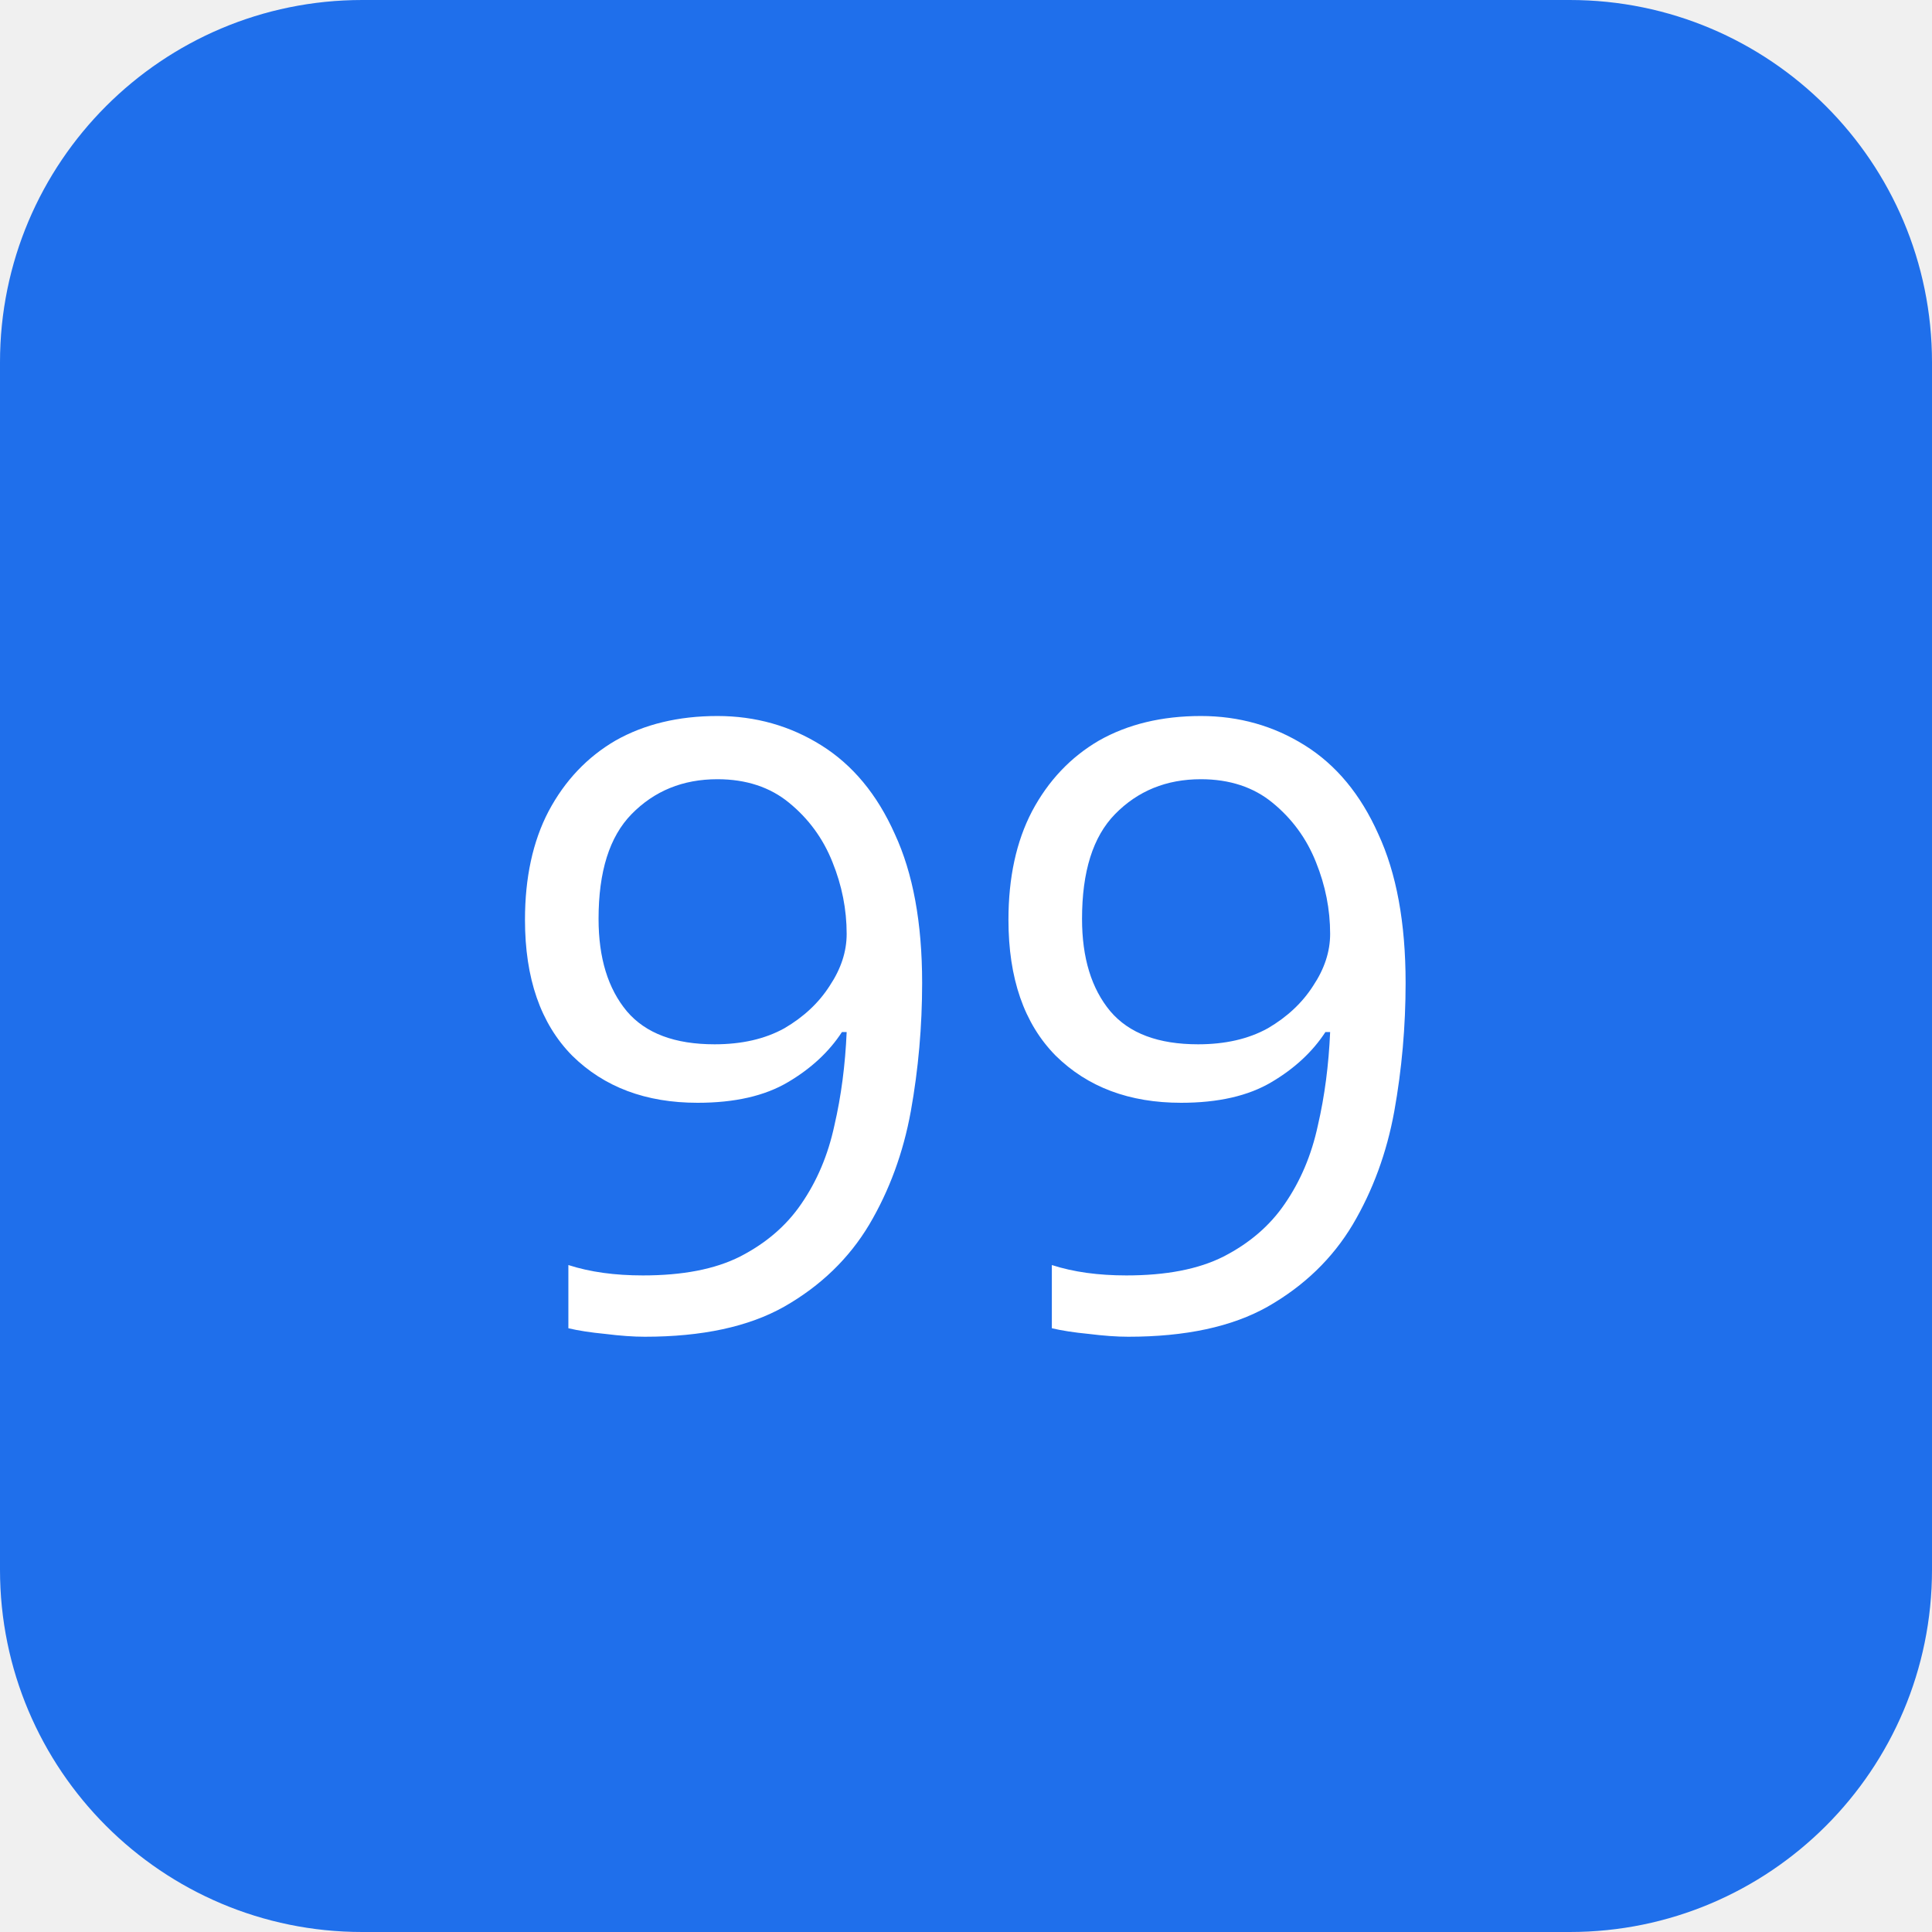
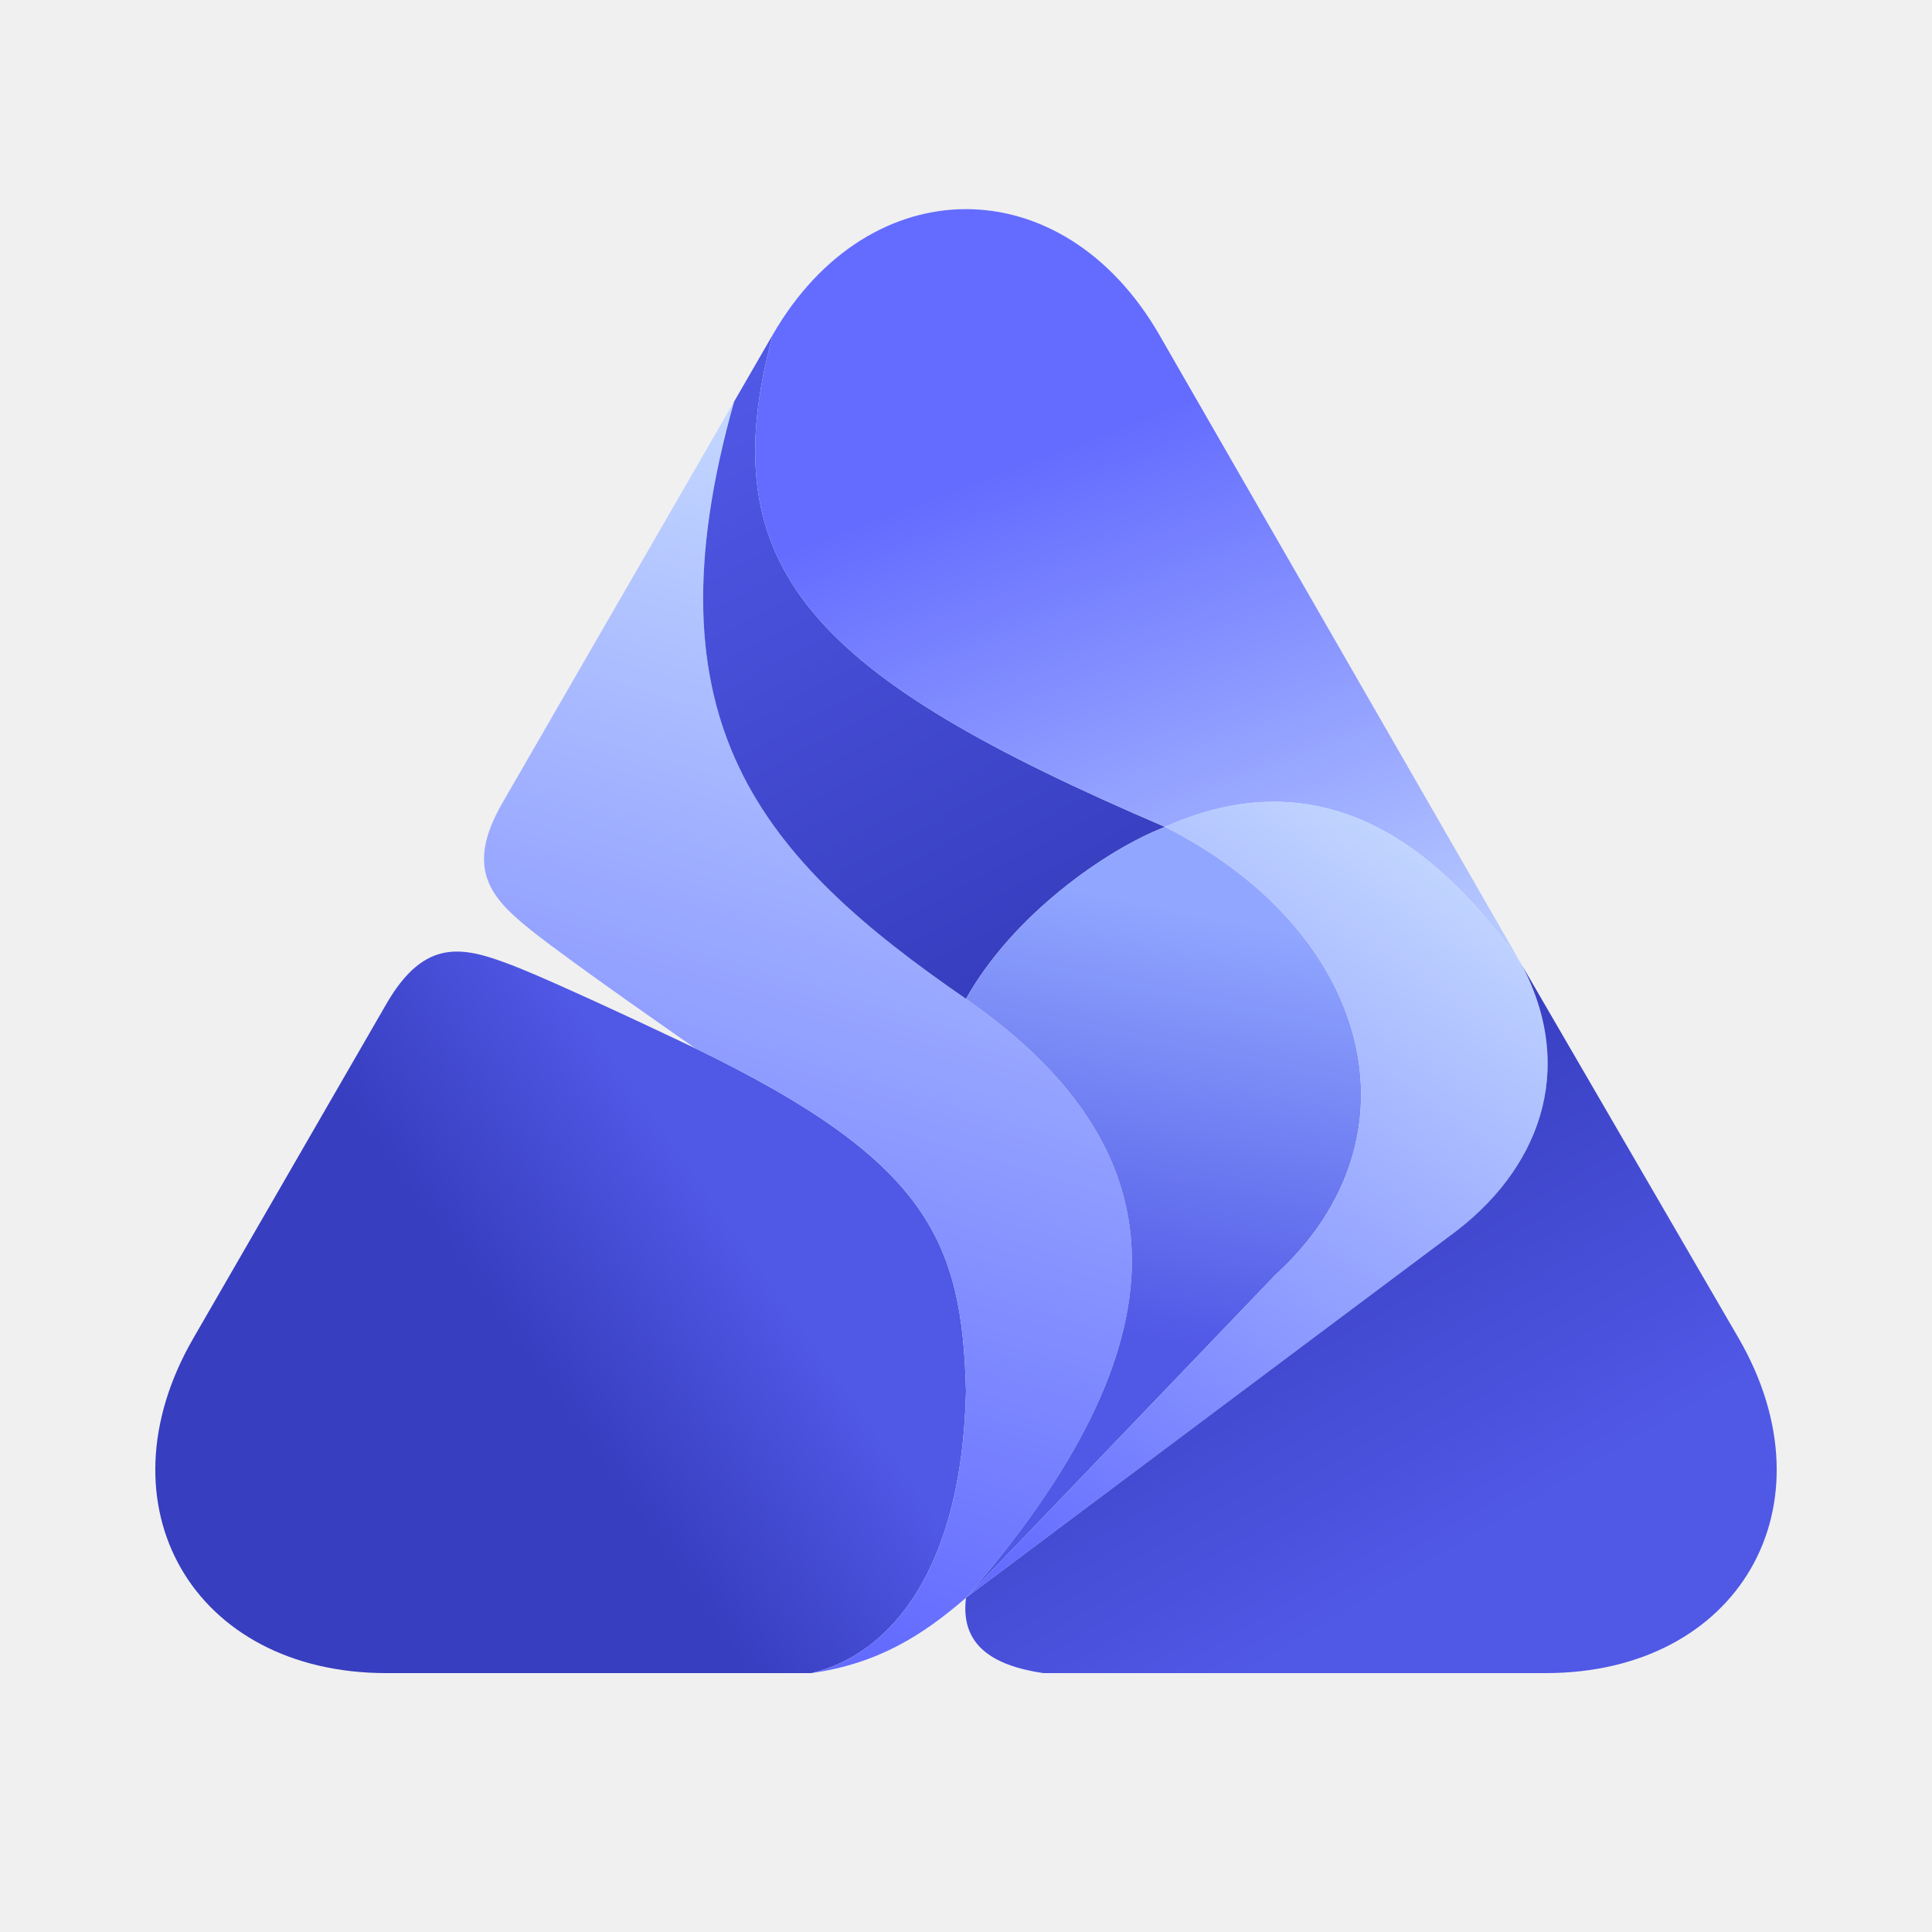
- <svg xmlns="http://www.w3.org/2000/svg" viewBox="0 0 32 32">
-   <rect width="32" height="32" rx="6" fill="#1f6feb" />
-   <text x="16" y="22" text-anchor="middle" fill="#fff" font-size="14" font-family="sans-serif">99</text>
+ <svg xmlns="http://www.w3.org/2000/svg" width="100%" height="100%" version="1.1" viewBox="0 0 1000 1000">
+   <g>
+     <path d="M 200,866 C 100,866 50,779.4 100,692.8 L 200,519.6 C 220,485 240,490 265,499.6 S 360,542.68 360,542.68 C 480.5,601 498,642.5 500,720 C 498,811 462,856 420,866" fill="url(#LinearGradient)" fill-rule="nonzero" opacity="1" stroke="none" />
+     <path d="M 420,866 C 455,861 478,846 500,827 C 614,696 615,597 500,517 C 394,444 333,374 380,207.82 L 260,415.67 C 240.22,450 254.37,465.1 275.28,481.79 S 360,542.68 360,542.68 C 480.5,601 498,642.5 500,720 C 498,811 462,856 420,866" fill="url(#LinearGradient_2)" fill-rule="nonzero" opacity="1" stroke="none" />
+     <path d="M 500,517 C 394,444 333,374 380,207.82 L 400,173.2 C 367,295 421,350 603,428 C 572,440 524,474 500,517" fill="url(#LinearGradient_3)" fill-rule="nonzero" opacity="1" stroke="none" />
+     <path d="M 500,827 L 660,660 C 738,589 710,482 603,428 C 572,440 524,474 500,517 C 615,597 614,696 500,827" fill="url(#LinearGradient_4)" fill-rule="nonzero" opacity="1" stroke="none" />
+     <path d="M 400,173.2 C 367,295 421,350 603,428 C 690,389, 750,445 788,500 L 600,173.2 C 550,86.6 450,86.6 400,173.2" fill="url(#LinearGradient_5)" fill-rule="nonzero" opacity="1" stroke="none" />
+     <path d="M 500,827 L 660,660 C 738,589 710,482 603,428 C 690,389, 750,445 788,500 C 816,554 797,606 750,640 L 500,827" fill="url(#LinearGradient_6)" fill-rule="nonzero" opacity="1" stroke="none" />
+     <path d="M 788,500 C 816,554 797,606 750,640 L 500,827 C 497,851 513,862 540,866 L 800,866 C 900,866 950,779.4 900,692.8 L 788,500" fill="url(#LinearGradient_7)" fill-rule="nonzero" opacity="1" stroke="none" />
+   </g>
+   <defs>
+     <linearGradient gradientTransform="matrix(104.391 -73.3432 73.3432 104.391 277.441 710.122)" gradientUnits="userSpaceOnUse" id="LinearGradient" x1="0" x2="1" y1="0" y2="0">
+       <stop offset="0" stop-color="#373ebf" />
+       <stop offset="1" stop-color="#5058e6" />
+     </linearGradient>
+     <linearGradient gradientTransform="matrix(-173.747 557.324 -557.324 -173.747 508.829 258.172)" gradientUnits="userSpaceOnUse" id="LinearGradient_2" x1="0" x2="1" y1="0" y2="0">
+       <stop offset="0" stop-color="#c2d6ff" />
+       <stop offset="1" stop-color="#646cff" />
+     </linearGradient>
+     <linearGradient gradientTransform="matrix(157.951 295.666 -295.666 157.951 382.944 193.642)" gradientUnits="userSpaceOnUse" id="LinearGradient_3" x1="0" x2="1" y1="0" y2="0">
+       <stop offset="0" stop-color="#5058e6" />
+       <stop offset="1" stop-color="#373ebf" />
+     </linearGradient>
+     <linearGradient gradientTransform="matrix(-44.3023 219.578 -219.578 -44.3023 619.69 469.652)" gradientUnits="userSpaceOnUse" id="LinearGradient_4" x1="0" x2="1" y1="0" y2="0">
+       <stop offset="0" stop-color="#91a7ff" />
+       <stop offset="1" stop-color="#5058e6" />
+     </linearGradient>
+     <linearGradient gradientTransform="matrix(125.52 334.256 -334.256 125.52 539.723 235.139)" gradientUnits="userSpaceOnUse" id="LinearGradient_5" x1="0" x2="1" y1="0" y2="0">
+       <stop offset="0" stop-color="#646cff" />
+       <stop offset="1" stop-color="#c2d6ff" />
+     </linearGradient>
+     <linearGradient gradientTransform="matrix(-241.23 357.206 -357.206 -241.23 754.054 449.312)" gradientUnits="userSpaceOnUse" id="LinearGradient_6" x1="0" x2="1" y1="0" y2="0">
+       <stop offset="0" stop-color="#c2d6ff" />
+       <stop offset="1" stop-color="#646cff" />
+     </linearGradient>
+     <linearGradient gradientTransform="matrix(125.978 210.065 -210.065 125.978 596.433 613.665)" gradientUnits="userSpaceOnUse" id="LinearGradient_7" x1="0" x2="1" y1="0" y2="0">
+       <stop offset="0" stop-color="#373ebf" />
+       <stop offset="1" stop-color="#5058e6" />
+     </linearGradient>
+   </defs>
</svg>
